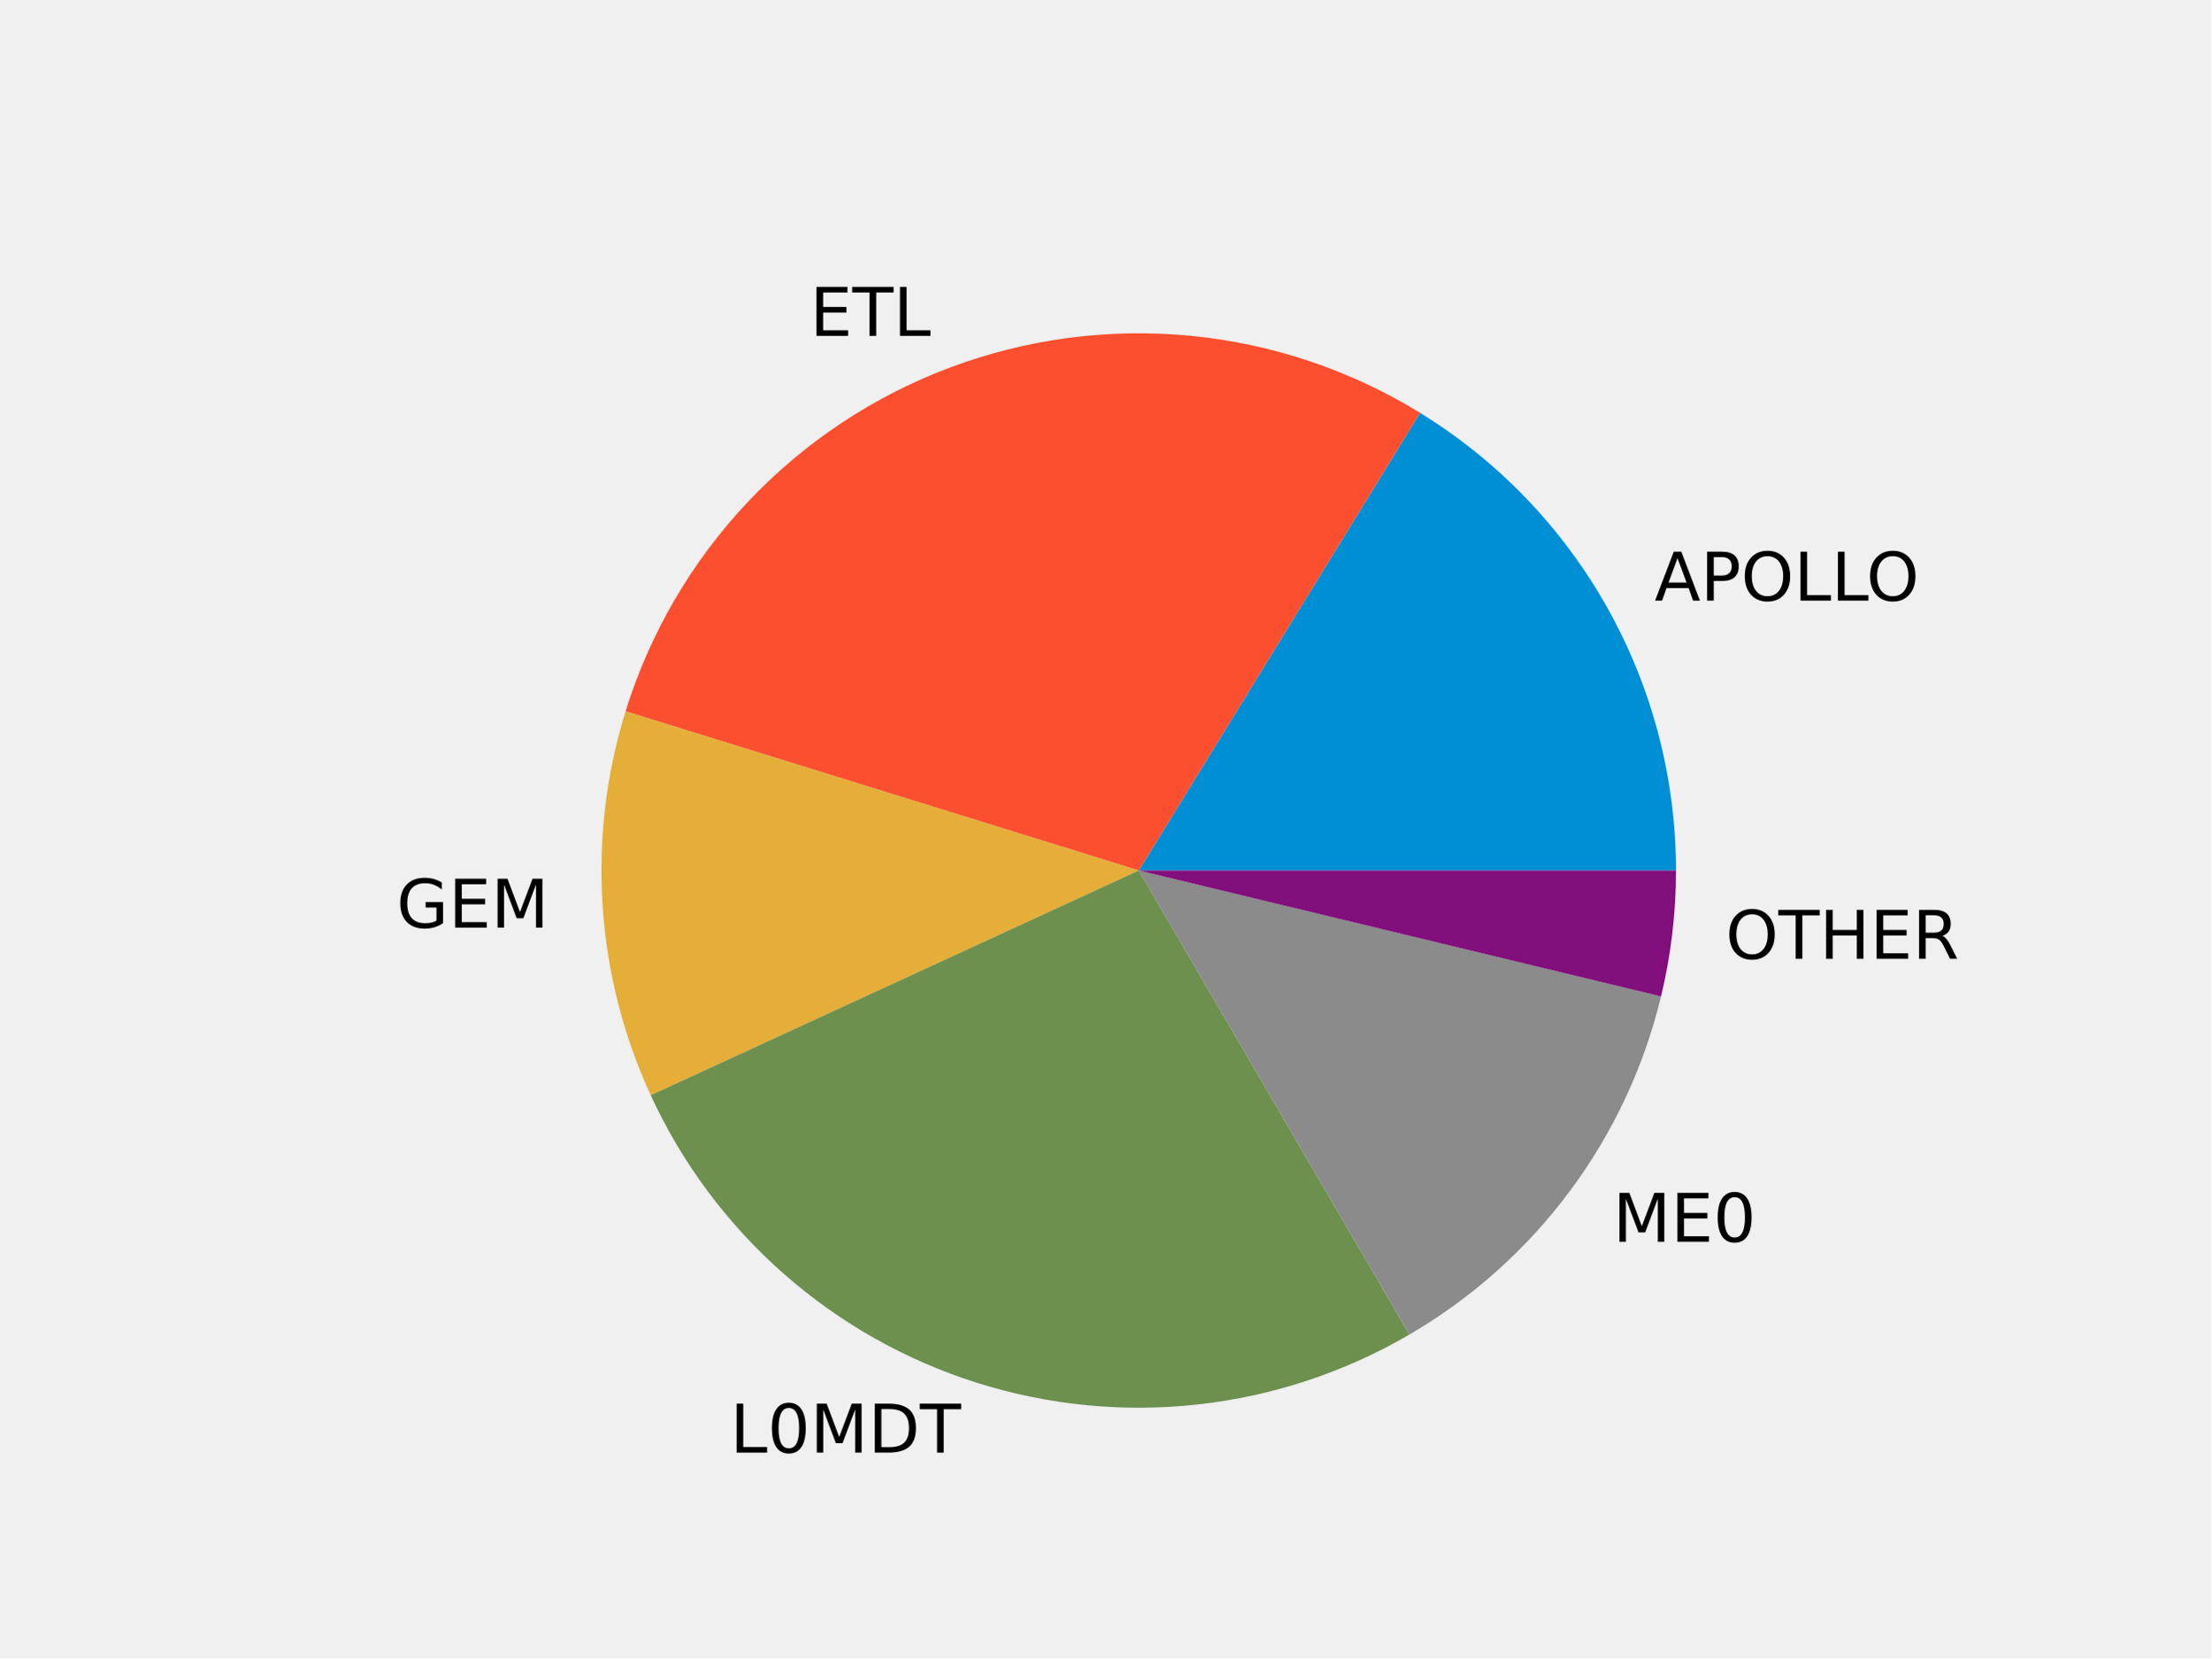
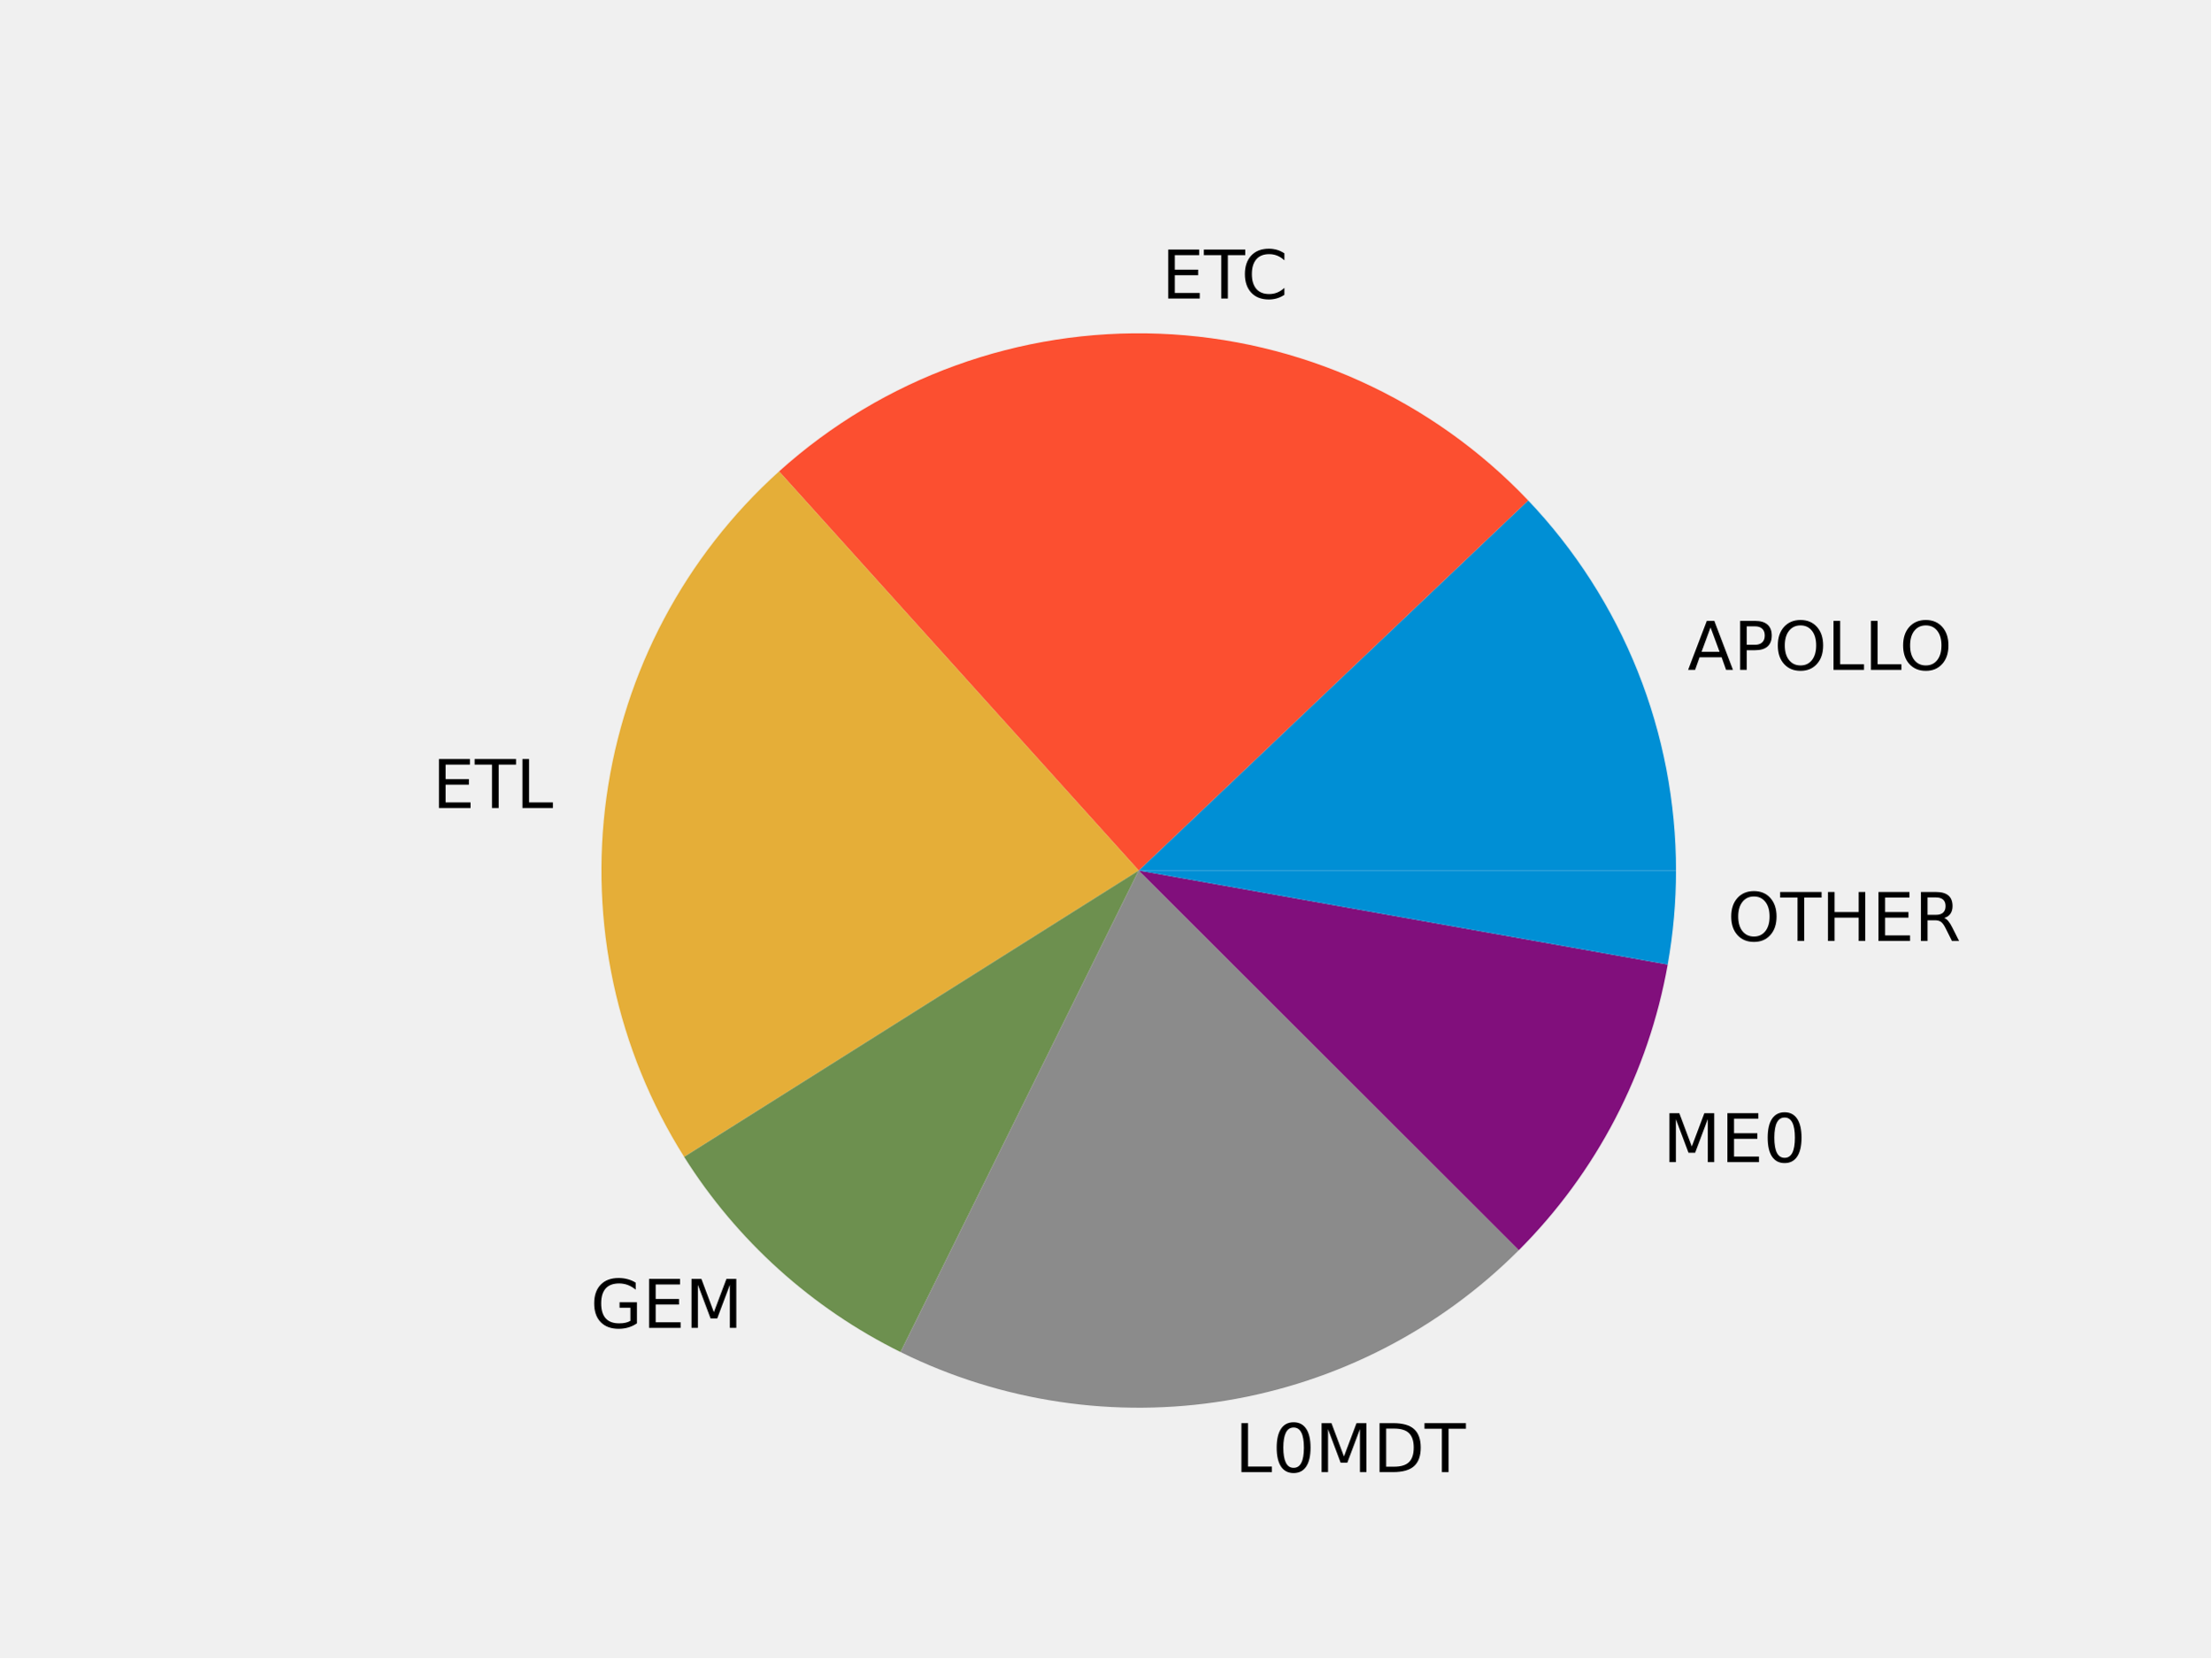
<svg xmlns="http://www.w3.org/2000/svg" xmlns:xlink="http://www.w3.org/1999/xlink" width="460.8pt" height="345.6pt" viewBox="0 0 460.8 345.6" version="1.1">
  <defs>
    <style type="text/css">*{stroke-linejoin: round; stroke-linecap: butt}</style>
  </defs>
  <g id="figure_1">
    <g id="patch_1">
      <path d="M 0 345.6  L 460.8 345.6  L 460.8 0  L 0 0  z " style="fill: #f0f0f0" />
    </g>
    <g id="axes_1">
      <g id="matplotlib.axis_1" />
      <g id="matplotlib.axis_2" />
      <g id="patch_2">
-         <path d="M 349.286 181.44  C 349.286 162.308 344.383 143.491 335.045 126.792  C 325.708 110.092 312.245 96.062 295.945 86.044  L 237.312 181.44  L 349.286 181.44  z " style="fill: #008fd5" />
+         <path d="M 349.286 181.44  C 349.286 167.215 346.576 153.12 341.3 139.91  C 336.025 126.7 328.28 114.616 318.481 104.305  L 237.312 181.44  L 349.286 181.44  z " style="fill: #008fd5" />
      </g>
      <g id="patch_3">
-         <path d="M 295.945 86.044  C 281.405 77.107 265.013 71.612 248.025 69.979  C 231.037 68.346 213.899 70.619 197.923 76.622  C 181.948 82.625 167.554 92.202 155.846 104.619  C 144.137 117.035 135.421 131.966 130.365 148.266  L 237.312 181.44  L 295.945 86.044  z " style="fill: #fc4f30" />
+         <path d="M 318.481 104.305  C 298.385 83.157 270.799 70.679 241.648 69.55  C 212.496 68.42 184.028 78.726 162.355 98.255  L 237.312 181.44  L 318.481 104.305  z " style="fill: #fc4f30" />
      </g>
      <g id="patch_4">
-         <path d="M 130.365 148.266  C 126.304 161.357 124.681 175.083 125.577 188.76  C 126.473 202.437 129.873 215.834 135.606 228.283  L 237.312 181.44  L 130.365 148.266  z " style="fill: #e5ae38" />
+         <path d="M 162.355 98.255  C 142.755 115.917 130.014 139.95 126.395 166.084  C 122.777 192.219 128.51 218.81 142.575 241.132  L 237.312 181.44  L 162.355 98.255  z " style="fill: #e5ae38" />
      </g>
      <g id="patch_5">
-         <path d="M 135.606 228.283  C 142.138 242.465 151.565 255.125 163.279 265.448  C 174.993 275.771 188.738 283.531 203.628 288.228  C 218.519 292.925 234.229 294.456 249.746 292.722  C 265.263 290.988 280.248 286.028 293.734 278.16  L 237.312 181.44  L 135.606 228.283  z " style="fill: #6d904f" />
+         <path d="M 142.575 241.132  C 148.048 249.819 154.691 257.712 162.315 264.588  C 169.939 271.465 178.473 277.261 187.676 281.812  L 237.312 181.44  L 142.575 241.132  z " style="fill: #6d904f" />
      </g>
      <g id="patch_6">
-         <path d="M 293.734 278.16  C 306.771 270.555 318.137 260.392 327.147 248.283  C 336.157 236.174 342.626 222.368 346.165 207.695  L 237.312 181.44  L 293.734 278.16  z " style="fill: #8b8b8b" />
+         <path d="M 187.676 281.812  C 208.673 292.196 232.409 295.733 255.521 291.924  C 278.634 288.115 299.979 277.147 316.533 260.574  L 237.312 181.44  L 187.676 281.812  z " style="fill: #8b8b8b" />
      </g>
      <g id="patch_7">
-         <path d="M 346.165 207.695  C 347.201 203.4 347.982 199.048 348.503 194.66  C 349.025 190.273 349.286 185.858 349.286 181.44  L 237.312 181.44  L 346.165 207.695  z " style="fill: #810f7c" />
+         <path d="M 316.533 260.574  C 324.58 252.519 331.351 243.283 336.613 233.186  C 341.874 223.089 345.565 212.248 347.558 201.038  L 237.312 181.44  L 316.533 260.574  z " style="fill: #810f7c" />
+       </g>
+       <g id="patch_8">
+         <path d="M 347.558 201.038  C 348.133 197.805 348.565 194.548 348.853 191.277  C 349.142 188.006 349.286 184.724 349.286 181.44  L 237.312 181.44  L 347.558 201.038  z " style="fill: #008fd5" />
      </g>
      <g id="text_1">
-         <g transform="translate(344.8187 125.1899)scale(0.14 -0.14)">
+         <g transform="translate(351.699 139.6205)scale(0.14 -0.14)">
          <defs>
            <path id="DejaVuSans-41" d="M 2188 4044  L 1331 1722  L 3047 1722  L 2188 4044  z M 1831 4666  L 2547 4666  L 4325 0  L 3669 0  L 3244 1197  L 1141 1197  L 716 0  L 50 0  L 1831 4666  z " transform="scale(0.015625)" />
            <path id="DejaVuSans-50" d="M 1259 4147  L 1259 2394  L 2053 2394  Q 2494 2394 2734 2622  Q 2975 2850 2975 3272  Q 2975 3691 2734 3919  Q 2494 4147 2053 4147  L 1259 4147  z M 628 4666  L 2053 4666  Q 2838 4666 3239 4311  Q 3641 3956 3641 3272  Q 3641 2581 3239 2228  Q 2838 1875 2053 1875  L 1259 1875  L 1259 0  L 628 0  L 628 4666  z " transform="scale(0.015625)" />
            <path id="DejaVuSans-4f" d="M 2522 4238  Q 1834 4238 1429 3725  Q 1025 3213 1025 2328  Q 1025 1447 1429 934  Q 1834 422 2522 422  Q 3209 422 3611 934  Q 4013 1447 4013 2328  Q 4013 3213 3611 3725  Q 3209 4238 2522 4238  z M 2522 4750  Q 3503 4750 4090 4092  Q 4678 3434 4678 2328  Q 4678 1225 4090 567  Q 3503 -91 2522 -91  Q 1538 -91 948 565  Q 359 1222 359 2328  Q 359 3434 948 4092  Q 1538 4750 2522 4750  z " transform="scale(0.015625)" />
            <path id="DejaVuSans-4c" d="M 628 4666  L 1259 4666  L 1259 531  L 3531 531  L 3531 0  L 628 0  L 628 4666  z " transform="scale(0.015625)" />
          </defs>
          <use xlink:href="#DejaVuSans-41" />
          <use xlink:href="#DejaVuSans-50" x="68.408" />
          <use xlink:href="#DejaVuSans-4f" x="128.711" />
          <use xlink:href="#DejaVuSans-4c" x="207.422" />
          <use xlink:href="#DejaVuSans-4c" x="263.135" />
          <use xlink:href="#DejaVuSans-4f" x="315.223" />
        </g>
      </g>
      <g id="text_2">
-         <g transform="translate(168.7865 70.00345)scale(0.14 -0.14)">
+         <g transform="translate(242.0812 62.22365)scale(0.14 -0.14)">
          <defs>
            <path id="DejaVuSans-45" d="M 628 4666  L 3578 4666  L 3578 4134  L 1259 4134  L 1259 2753  L 3481 2753  L 3481 2222  L 1259 2222  L 1259 531  L 3634 531  L 3634 0  L 628 0  L 628 4666  z " transform="scale(0.015625)" />
            <path id="DejaVuSans-54" d="M -19 4666  L 3928 4666  L 3928 4134  L 2272 4134  L 2272 0  L 1638 0  L 1638 4134  L -19 4134  L -19 4666  z " transform="scale(0.015625)" />
+             <path id="DejaVuSans-43" d="M 4122 4306  L 4122 3641  Q 3803 3938 3442 4084  Q 3081 4231 2675 4231  Q 1875 4231 1450 3742  Q 1025 3253 1025 2328  Q 1025 1406 1450 917  Q 1875 428 2675 428  Q 3081 428 3442 575  Q 3803 722 4122 1019  L 4122 359  Q 3791 134 3420 21  Q 3050 -91 2638 -91  Q 1578 -91 968 557  Q 359 1206 359 2328  Q 359 3453 968 4101  Q 1578 4750 2638 4750  Q 3056 4750 3426 4639  Q 3797 4528 4122 4306  z " transform="scale(0.015625)" />
          </defs>
+           <use xlink:href="#DejaVuSans-45" />
+           <use xlink:href="#DejaVuSans-54" x="63.184" />
+           <use xlink:href="#DejaVuSans-43" x="118.393" />
+         </g>
+       </g>
+       <g id="text_3">
+         <g transform="translate(90.10603 168.412)scale(0.14 -0.14)">
          <use xlink:href="#DejaVuSans-45" />
          <use xlink:href="#DejaVuSans-54" x="63.184" />
          <use xlink:href="#DejaVuSans-4c" x="124.268" />
        </g>
      </g>
-       <g id="text_3">
-         <g transform="translate(82.63017 193.3547)scale(0.14 -0.14)">
+       <g id="text_4">
+         <g transform="translate(123.0415 276.7664)scale(0.14 -0.14)">
          <defs>
            <path id="DejaVuSans-47" d="M 3809 666  L 3809 1919  L 2778 1919  L 2778 2438  L 4434 2438  L 4434 434  Q 4069 175 3628 42  Q 3188 -91 2688 -91  Q 1594 -91 976 548  Q 359 1188 359 2328  Q 359 3472 976 4111  Q 1594 4750 2688 4750  Q 3144 4750 3555 4637  Q 3966 4525 4313 4306  L 4313 3634  Q 3963 3931 3569 4081  Q 3175 4231 2741 4231  Q 1884 4231 1454 3753  Q 1025 3275 1025 2328  Q 1025 1384 1454 906  Q 1884 428 2741 428  Q 3075 428 3337 486  Q 3600 544 3809 666  z " transform="scale(0.015625)" />
            <path id="DejaVuSans-4d" d="M 628 4666  L 1569 4666  L 2759 1491  L 3956 4666  L 4897 4666  L 4897 0  L 4281 0  L 4281 4097  L 3078 897  L 2444 897  L 1241 4097  L 1241 0  L 628 0  L 628 4666  z " transform="scale(0.015625)" />
          </defs>
          <use xlink:href="#DejaVuSans-47" />
          <use xlink:href="#DejaVuSans-45" x="77.49" />
          <use xlink:href="#DejaVuSans-4d" x="140.674" />
        </g>
      </g>
-       <g id="text_4">
-         <g transform="translate(152.1417 302.77)scale(0.14 -0.14)">
+       <g id="text_5">
+         <g transform="translate(257.3424 306.8354)scale(0.14 -0.14)">
          <defs>
            <path id="DejaVuSans-30" d="M 2034 4250  Q 1547 4250 1301 3770  Q 1056 3291 1056 2328  Q 1056 1369 1301 889  Q 1547 409 2034 409  Q 2525 409 2770 889  Q 3016 1369 3016 2328  Q 3016 3291 2770 3770  Q 2525 4250 2034 4250  z M 2034 4750  Q 2819 4750 3233 4129  Q 3647 3509 3647 2328  Q 3647 1150 3233 529  Q 2819 -91 2034 -91  Q 1250 -91 836 529  Q 422 1150 422 2328  Q 422 3509 836 4129  Q 1250 4750 2034 4750  z " transform="scale(0.015625)" />
            <path id="DejaVuSans-44" d="M 1259 4147  L 1259 519  L 2022 519  Q 2988 519 3436 956  Q 3884 1394 3884 2338  Q 3884 3275 3436 3711  Q 2988 4147 2022 4147  L 1259 4147  z M 628 4666  L 1925 4666  Q 3281 4666 3915 4102  Q 4550 3538 4550 2338  Q 4550 1131 3912 565  Q 3275 0 1925 0  L 628 0  L 628 4666  z " transform="scale(0.015625)" />
          </defs>
          <use xlink:href="#DejaVuSans-4c" />
          <use xlink:href="#DejaVuSans-30" x="55.713" />
          <use xlink:href="#DejaVuSans-4d" x="119.336" />
          <use xlink:href="#DejaVuSans-44" x="205.615" />
          <use xlink:href="#DejaVuSans-54" x="282.617" />
        </g>
      </g>
-       <g id="text_5">
-         <g transform="translate(336.1302 258.8304)scale(0.14 -0.14)">
+       <g id="text_6">
+         <g transform="translate(346.5426 242.2239)scale(0.14 -0.14)">
          <use xlink:href="#DejaVuSans-4d" />
          <use xlink:href="#DejaVuSans-45" x="86.279" />
          <use xlink:href="#DejaVuSans-30" x="149.463" />
        </g>
      </g>
-       <g id="text_6">
-         <g transform="translate(359.6224 199.8453)scale(0.14 -0.14)">
+       <g id="text_7">
+         <g transform="translate(360.0076 196.124)scale(0.14 -0.14)">
          <defs>
            <path id="DejaVuSans-48" d="M 628 4666  L 1259 4666  L 1259 2753  L 3553 2753  L 3553 4666  L 4184 4666  L 4184 0  L 3553 0  L 3553 2222  L 1259 2222  L 1259 0  L 628 0  L 628 4666  z " transform="scale(0.015625)" />
            <path id="DejaVuSans-52" d="M 2841 2188  Q 3044 2119 3236 1894  Q 3428 1669 3622 1275  L 4263 0  L 3584 0  L 2988 1197  Q 2756 1666 2539 1819  Q 2322 1972 1947 1972  L 1259 1972  L 1259 0  L 628 0  L 628 4666  L 2053 4666  Q 2853 4666 3247 4331  Q 3641 3997 3641 3322  Q 3641 2881 3436 2590  Q 3231 2300 2841 2188  z M 1259 4147  L 1259 2491  L 2053 2491  Q 2509 2491 2742 2702  Q 2975 2913 2975 3322  Q 2975 3731 2742 3939  Q 2509 4147 2053 4147  L 1259 4147  z " transform="scale(0.015625)" />
          </defs>
          <use xlink:href="#DejaVuSans-4f" />
          <use xlink:href="#DejaVuSans-54" x="78.711" />
          <use xlink:href="#DejaVuSans-48" x="139.795" />
          <use xlink:href="#DejaVuSans-45" x="214.99" />
          <use xlink:href="#DejaVuSans-52" x="278.174" />
        </g>
      </g>
    </g>
  </g>
</svg>
